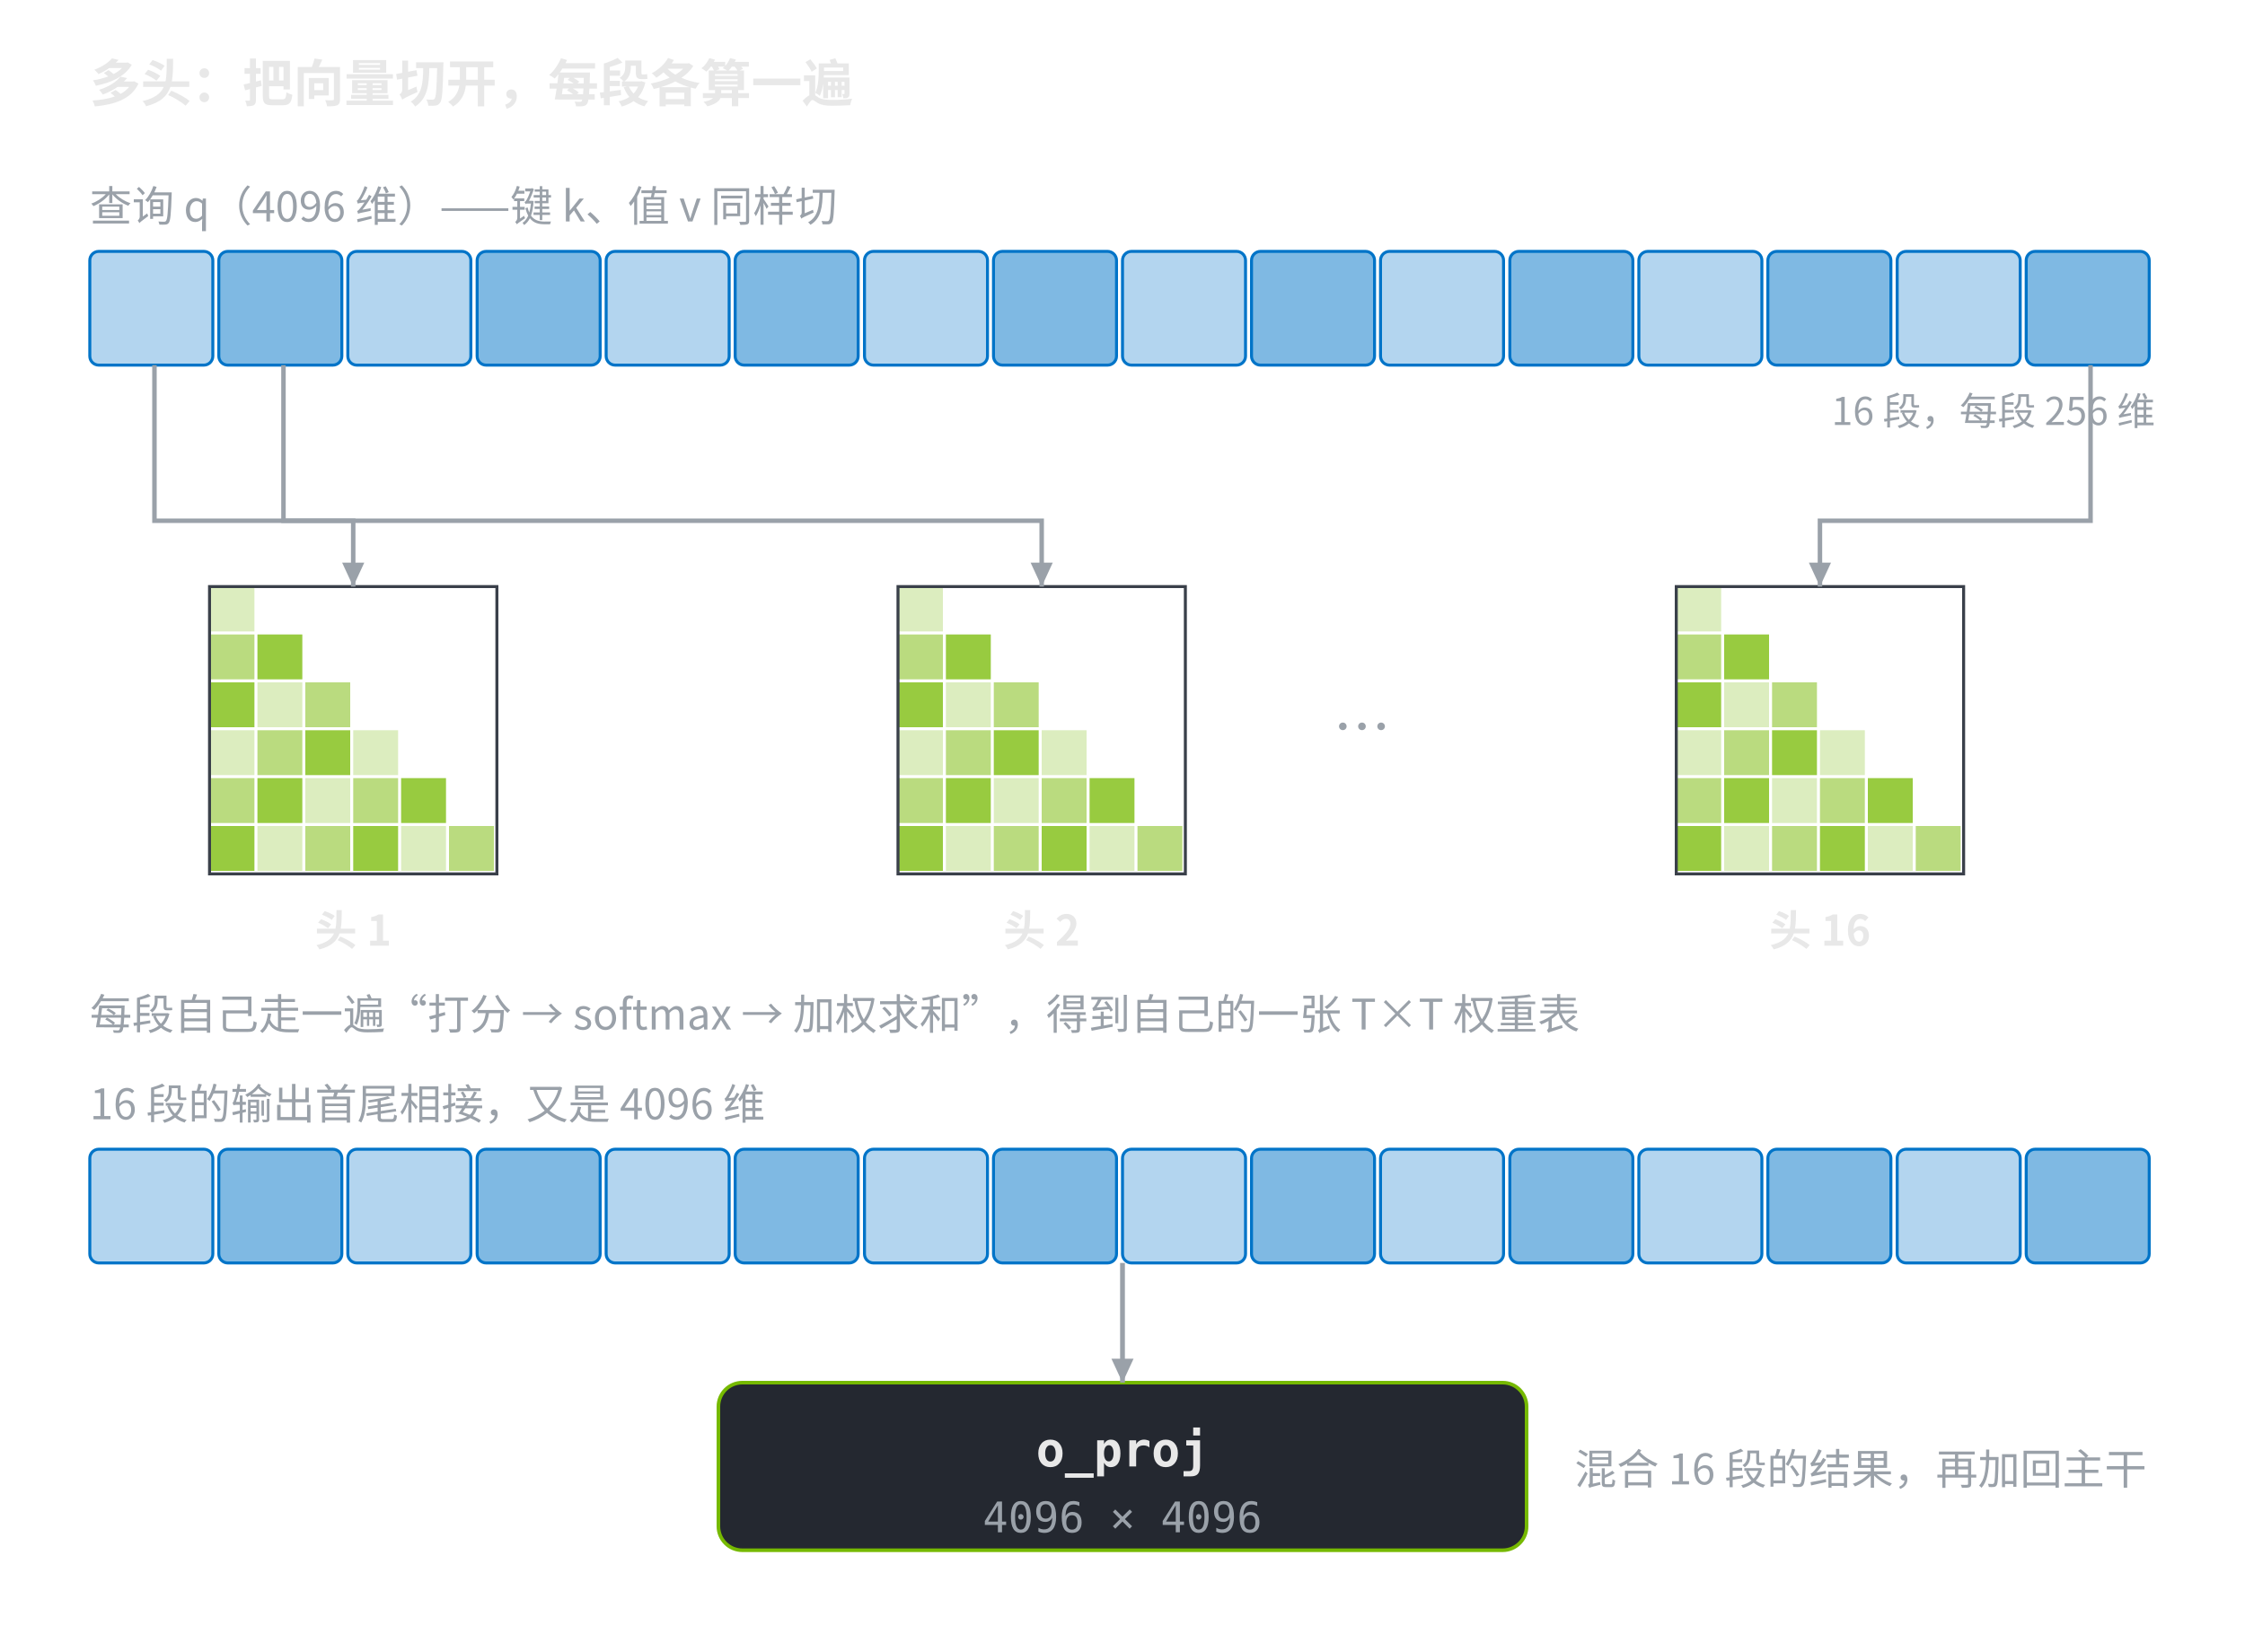
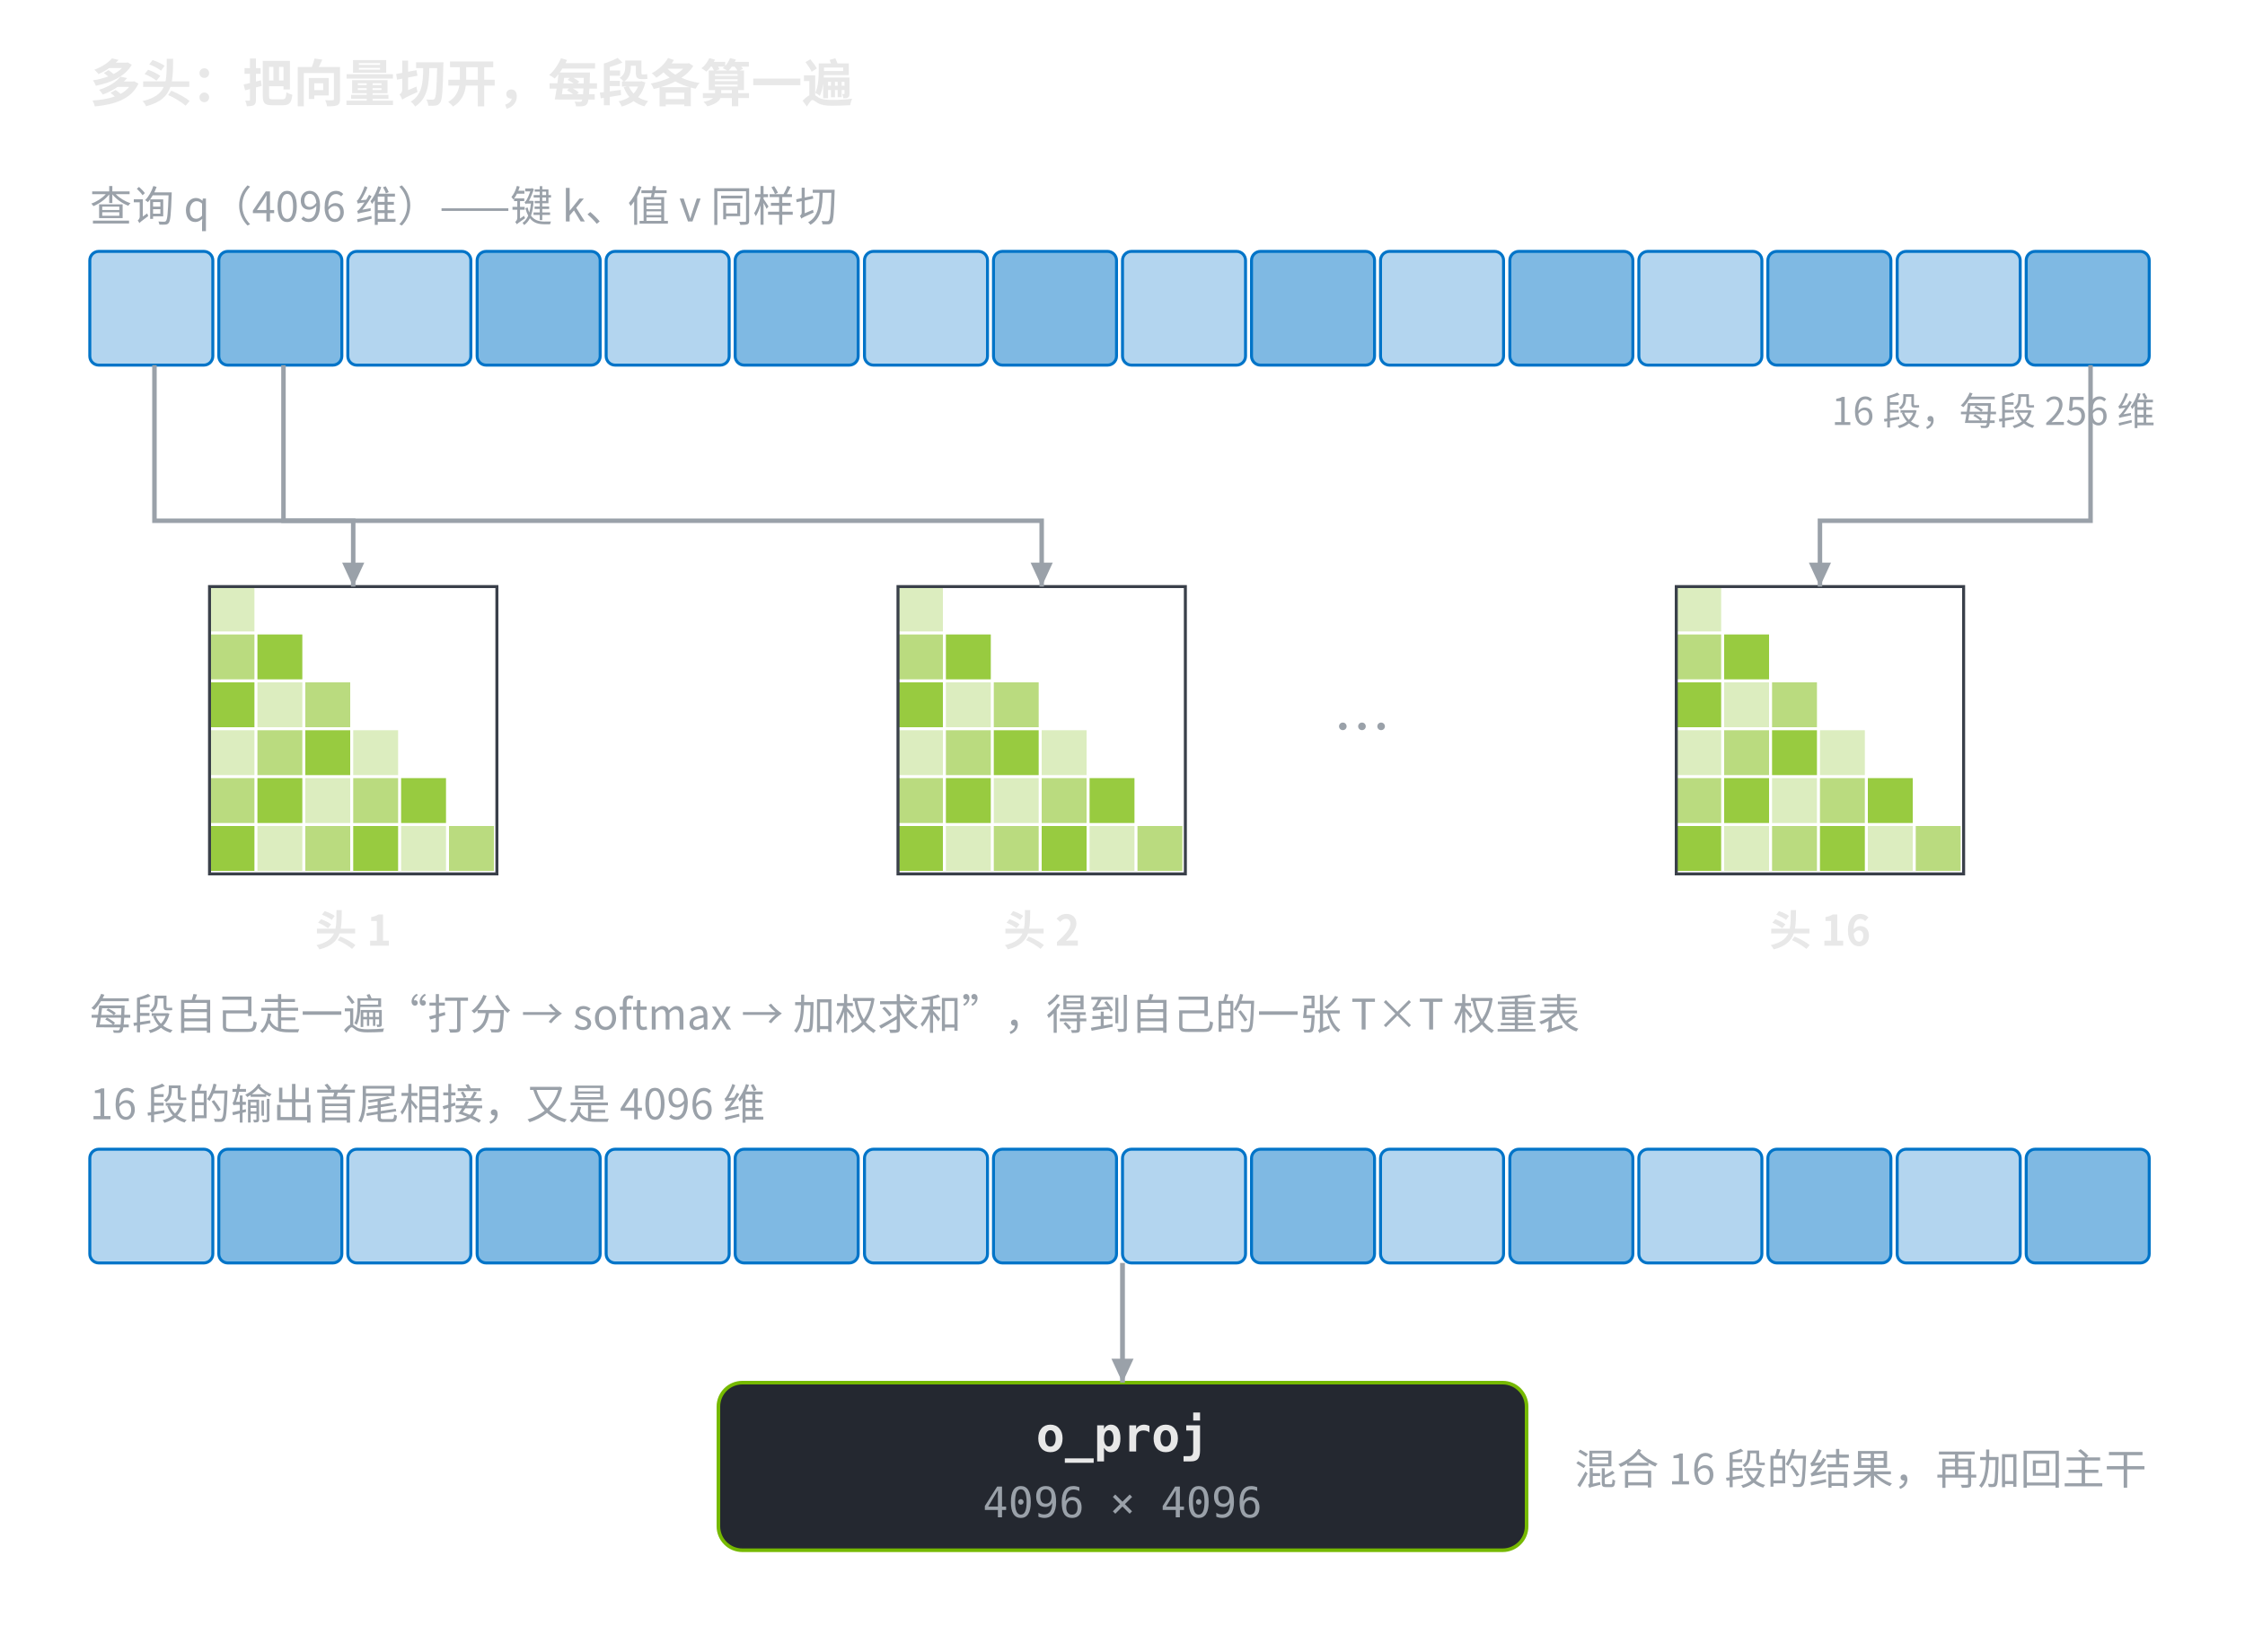
<svg xmlns="http://www.w3.org/2000/svg" viewBox="0 0 750 552" width="750" height="552" role="img" aria-label="多头注意力：4096 维切成 16 段各 256 维，每段各算一张 T×T 权重表，输出拼回 4096 维后过 o_proj">
  <style>.t2t-m{font-family:"JetBrains Mono Variable","JetBrains Mono","SF Mono",Menlo,Consolas,monospace}.t2t-s{font-family:"Noto Sans CJK SC","Noto Sans SC Variable","Noto Sans SC","Source Han Sans SC","PingFang SC","Microsoft YaHei",system-ui,sans-serif}</style>
  <defs>
    <marker id="qa" markerUnits="userSpaceOnUse" markerWidth="9" markerHeight="9" refX="8" refY="4.5" orient="auto">
      <path d="M0 0.8 8 4.5 0 8.2z" fill="#9AA1A9" />
    </marker>
  </defs>
  <text x="30" y="34" class="t2t-s" font-size="17.0" fill="#E8E8E8" text-anchor="start" font-weight="700">多头：把向量切开，每段各算一遍</text>
  <text x="30" y="74" class="t2t-s" font-size="14.1" fill="#9AA1A9" text-anchor="start" font-weight="400">查询 q（4096 维）——键 k、值 v 同样切</text>
  <rect x="30.0" y="84" width="41.1" height="38" rx="3" fill="#0074C8" fill-opacity="0.3" stroke="#0074C8" stroke-width="1" />
  <rect x="73.1" y="84" width="41.1" height="38" rx="3" fill="#0074C8" fill-opacity="0.5" stroke="#0074C8" stroke-width="1" />
  <rect x="116.2" y="84" width="41.1" height="38" rx="3" fill="#0074C8" fill-opacity="0.3" stroke="#0074C8" stroke-width="1" />
  <rect x="159.4" y="84" width="41.1" height="38" rx="3" fill="#0074C8" fill-opacity="0.5" stroke="#0074C8" stroke-width="1" />
  <rect x="202.5" y="84" width="41.1" height="38" rx="3" fill="#0074C8" fill-opacity="0.3" stroke="#0074C8" stroke-width="1" />
  <rect x="245.6" y="84" width="41.1" height="38" rx="3" fill="#0074C8" fill-opacity="0.5" stroke="#0074C8" stroke-width="1" />
  <rect x="288.8" y="84" width="41.1" height="38" rx="3" fill="#0074C8" fill-opacity="0.3" stroke="#0074C8" stroke-width="1" />
  <rect x="331.9" y="84" width="41.1" height="38" rx="3" fill="#0074C8" fill-opacity="0.5" stroke="#0074C8" stroke-width="1" />
  <rect x="375.0" y="84" width="41.1" height="38" rx="3" fill="#0074C8" fill-opacity="0.3" stroke="#0074C8" stroke-width="1" />
  <rect x="418.1" y="84" width="41.1" height="38" rx="3" fill="#0074C8" fill-opacity="0.5" stroke="#0074C8" stroke-width="1" />
  <rect x="461.2" y="84" width="41.1" height="38" rx="3" fill="#0074C8" fill-opacity="0.3" stroke="#0074C8" stroke-width="1" />
  <rect x="504.4" y="84" width="41.1" height="38" rx="3" fill="#0074C8" fill-opacity="0.5" stroke="#0074C8" stroke-width="1" />
  <rect x="547.5" y="84" width="41.1" height="38" rx="3" fill="#0074C8" fill-opacity="0.3" stroke="#0074C8" stroke-width="1" />
  <rect x="590.6" y="84" width="41.1" height="38" rx="3" fill="#0074C8" fill-opacity="0.5" stroke="#0074C8" stroke-width="1" />
  <rect x="633.8" y="84" width="41.1" height="38" rx="3" fill="#0074C8" fill-opacity="0.3" stroke="#0074C8" stroke-width="1" />
  <rect x="676.9" y="84" width="41.1" height="38" rx="3" fill="#0074C8" fill-opacity="0.5" stroke="#0074C8" stroke-width="1" />
  <text x="720" y="142" class="t2t-s" font-size="12.8" fill="#9AA1A9" text-anchor="end" font-weight="400">16 段，每段 256 维</text>
  <rect x="70.0" y="196.0" width="15.0" height="15.0" fill="#76B900" fill-opacity="0.25" />
  <rect x="70.0" y="212.0" width="15.0" height="15.0" fill="#76B900" fill-opacity="0.50" />
  <rect x="86.0" y="212.0" width="15.0" height="15.0" fill="#76B900" fill-opacity="0.75" />
  <rect x="70.0" y="228.0" width="15.0" height="15.0" fill="#76B900" fill-opacity="0.75" />
  <rect x="86.0" y="228.0" width="15.0" height="15.0" fill="#76B900" fill-opacity="0.25" />
  <rect x="102.0" y="228.0" width="15.0" height="15.0" fill="#76B900" fill-opacity="0.50" />
  <rect x="70.0" y="244.0" width="15.0" height="15.0" fill="#76B900" fill-opacity="0.25" />
  <rect x="86.0" y="244.0" width="15.0" height="15.0" fill="#76B900" fill-opacity="0.50" />
  <rect x="102.0" y="244.0" width="15.0" height="15.0" fill="#76B900" fill-opacity="0.75" />
  <rect x="118.0" y="244.0" width="15.0" height="15.0" fill="#76B900" fill-opacity="0.25" />
  <rect x="70.0" y="260.0" width="15.0" height="15.0" fill="#76B900" fill-opacity="0.50" />
  <rect x="86.0" y="260.0" width="15.0" height="15.0" fill="#76B900" fill-opacity="0.75" />
  <rect x="102.0" y="260.0" width="15.0" height="15.0" fill="#76B900" fill-opacity="0.25" />
  <rect x="118.0" y="260.0" width="15.0" height="15.0" fill="#76B900" fill-opacity="0.50" />
  <rect x="134.0" y="260.0" width="15.0" height="15.0" fill="#76B900" fill-opacity="0.75" />
  <rect x="70.0" y="276.0" width="15.0" height="15.0" fill="#76B900" fill-opacity="0.75" />
  <rect x="86.0" y="276.0" width="15.0" height="15.0" fill="#76B900" fill-opacity="0.25" />
  <rect x="102.0" y="276.0" width="15.0" height="15.0" fill="#76B900" fill-opacity="0.50" />
  <rect x="118.0" y="276.0" width="15.0" height="15.0" fill="#76B900" fill-opacity="0.75" />
  <rect x="134.0" y="276.0" width="15.0" height="15.0" fill="#76B900" fill-opacity="0.25" />
  <rect x="150.0" y="276.0" width="15.0" height="15.0" fill="#76B900" fill-opacity="0.50" />
  <rect x="70" y="196" width="96" height="96" fill="none" stroke="#3A404A" stroke-width="1" />
  <text x="118.0" y="316" class="t2t-s" font-size="14.1" fill="#E8E8E8" text-anchor="middle" font-weight="700">头 1</text>
  <path d="M51.6 122V174H118.0V196" fill="none" stroke="#9AA1A9" stroke-width="1.5" marker-end="url(#qa)" />
  <rect x="300.0" y="196.0" width="15.0" height="15.0" fill="#76B900" fill-opacity="0.25" />
  <rect x="300.0" y="212.0" width="15.0" height="15.0" fill="#76B900" fill-opacity="0.50" />
  <rect x="316.0" y="212.0" width="15.0" height="15.0" fill="#76B900" fill-opacity="0.75" />
  <rect x="300.0" y="228.0" width="15.0" height="15.0" fill="#76B900" fill-opacity="0.75" />
  <rect x="316.0" y="228.0" width="15.0" height="15.0" fill="#76B900" fill-opacity="0.25" />
  <rect x="332.0" y="228.0" width="15.0" height="15.0" fill="#76B900" fill-opacity="0.50" />
  <rect x="300.0" y="244.0" width="15.0" height="15.0" fill="#76B900" fill-opacity="0.25" />
  <rect x="316.0" y="244.0" width="15.0" height="15.0" fill="#76B900" fill-opacity="0.50" />
  <rect x="332.0" y="244.0" width="15.0" height="15.0" fill="#76B900" fill-opacity="0.75" />
  <rect x="348.0" y="244.0" width="15.0" height="15.0" fill="#76B900" fill-opacity="0.25" />
  <rect x="300.0" y="260.0" width="15.0" height="15.0" fill="#76B900" fill-opacity="0.50" />
  <rect x="316.0" y="260.0" width="15.0" height="15.0" fill="#76B900" fill-opacity="0.75" />
  <rect x="332.0" y="260.0" width="15.0" height="15.0" fill="#76B900" fill-opacity="0.25" />
  <rect x="348.0" y="260.0" width="15.0" height="15.0" fill="#76B900" fill-opacity="0.50" />
  <rect x="364.0" y="260.0" width="15.0" height="15.0" fill="#76B900" fill-opacity="0.75" />
  <rect x="300.0" y="276.0" width="15.0" height="15.0" fill="#76B900" fill-opacity="0.75" />
  <rect x="316.0" y="276.0" width="15.0" height="15.0" fill="#76B900" fill-opacity="0.25" />
  <rect x="332.0" y="276.0" width="15.0" height="15.0" fill="#76B900" fill-opacity="0.50" />
  <rect x="348.0" y="276.0" width="15.0" height="15.0" fill="#76B900" fill-opacity="0.75" />
  <rect x="364.0" y="276.0" width="15.0" height="15.0" fill="#76B900" fill-opacity="0.25" />
  <rect x="380.0" y="276.0" width="15.0" height="15.0" fill="#76B900" fill-opacity="0.50" />
  <rect x="300" y="196" width="96" height="96" fill="none" stroke="#3A404A" stroke-width="1" />
  <text x="348.0" y="316" class="t2t-s" font-size="14.1" fill="#E8E8E8" text-anchor="middle" font-weight="700">头 2</text>
  <path d="M94.7 122V174H348.0V196" fill="none" stroke="#9AA1A9" stroke-width="1.5" marker-end="url(#qa)" />
  <rect x="560.0" y="196.0" width="15.0" height="15.0" fill="#76B900" fill-opacity="0.25" />
  <rect x="560.0" y="212.0" width="15.0" height="15.0" fill="#76B900" fill-opacity="0.50" />
  <rect x="576.0" y="212.0" width="15.0" height="15.0" fill="#76B900" fill-opacity="0.75" />
  <rect x="560.0" y="228.0" width="15.0" height="15.0" fill="#76B900" fill-opacity="0.75" />
  <rect x="576.0" y="228.0" width="15.0" height="15.0" fill="#76B900" fill-opacity="0.25" />
  <rect x="592.0" y="228.0" width="15.0" height="15.0" fill="#76B900" fill-opacity="0.50" />
  <rect x="560.0" y="244.0" width="15.0" height="15.0" fill="#76B900" fill-opacity="0.25" />
  <rect x="576.0" y="244.0" width="15.0" height="15.0" fill="#76B900" fill-opacity="0.50" />
  <rect x="592.0" y="244.0" width="15.0" height="15.0" fill="#76B900" fill-opacity="0.75" />
  <rect x="608.0" y="244.0" width="15.0" height="15.0" fill="#76B900" fill-opacity="0.25" />
  <rect x="560.0" y="260.0" width="15.0" height="15.0" fill="#76B900" fill-opacity="0.50" />
  <rect x="576.0" y="260.0" width="15.0" height="15.0" fill="#76B900" fill-opacity="0.75" />
  <rect x="592.0" y="260.0" width="15.0" height="15.0" fill="#76B900" fill-opacity="0.25" />
  <rect x="608.0" y="260.0" width="15.0" height="15.0" fill="#76B900" fill-opacity="0.50" />
  <rect x="624.0" y="260.0" width="15.0" height="15.0" fill="#76B900" fill-opacity="0.75" />
  <rect x="560.0" y="276.0" width="15.0" height="15.0" fill="#76B900" fill-opacity="0.75" />
  <rect x="576.0" y="276.0" width="15.0" height="15.0" fill="#76B900" fill-opacity="0.25" />
  <rect x="592.0" y="276.0" width="15.0" height="15.0" fill="#76B900" fill-opacity="0.50" />
  <rect x="608.0" y="276.0" width="15.0" height="15.0" fill="#76B900" fill-opacity="0.75" />
  <rect x="624.0" y="276.0" width="15.0" height="15.0" fill="#76B900" fill-opacity="0.25" />
  <rect x="640.0" y="276.0" width="15.0" height="15.0" fill="#76B900" fill-opacity="0.50" />
  <rect x="560" y="196" width="96" height="96" fill="none" stroke="#3A404A" stroke-width="1" />
  <text x="608.0" y="316" class="t2t-s" font-size="14.1" fill="#E8E8E8" text-anchor="middle" font-weight="700">头 16</text>
  <path d="M698.4 122V174H608.0V196" fill="none" stroke="#9AA1A9" stroke-width="1.5" marker-end="url(#qa)" />
  <text x="455" y="250.0" class="t2t-s" font-size="19.2" fill="#9AA1A9" text-anchor="middle" font-weight="400">…</text>
  <text x="30" y="344" class="t2t-s" font-size="14.1" fill="#9AA1A9" text-anchor="start" font-weight="400">每段自己走一遍“打分 → softmax → 加权求和”，得到自己的一张 T×T 权重表</text>
  <text x="30" y="374" class="t2t-s" font-size="14.1" fill="#9AA1A9" text-anchor="start" font-weight="400">16 段的输出首尾相接，又是 4096 维</text>
  <rect x="30.0" y="384" width="41.1" height="38" rx="3" fill="#0074C8" fill-opacity="0.3" stroke="#0074C8" stroke-width="1" />
  <rect x="73.1" y="384" width="41.1" height="38" rx="3" fill="#0074C8" fill-opacity="0.5" stroke="#0074C8" stroke-width="1" />
  <rect x="116.2" y="384" width="41.1" height="38" rx="3" fill="#0074C8" fill-opacity="0.3" stroke="#0074C8" stroke-width="1" />
  <rect x="159.4" y="384" width="41.1" height="38" rx="3" fill="#0074C8" fill-opacity="0.5" stroke="#0074C8" stroke-width="1" />
  <rect x="202.5" y="384" width="41.1" height="38" rx="3" fill="#0074C8" fill-opacity="0.3" stroke="#0074C8" stroke-width="1" />
  <rect x="245.6" y="384" width="41.1" height="38" rx="3" fill="#0074C8" fill-opacity="0.5" stroke="#0074C8" stroke-width="1" />
  <rect x="288.8" y="384" width="41.1" height="38" rx="3" fill="#0074C8" fill-opacity="0.3" stroke="#0074C8" stroke-width="1" />
  <rect x="331.9" y="384" width="41.1" height="38" rx="3" fill="#0074C8" fill-opacity="0.5" stroke="#0074C8" stroke-width="1" />
  <rect x="375.0" y="384" width="41.1" height="38" rx="3" fill="#0074C8" fill-opacity="0.3" stroke="#0074C8" stroke-width="1" />
  <rect x="418.1" y="384" width="41.1" height="38" rx="3" fill="#0074C8" fill-opacity="0.5" stroke="#0074C8" stroke-width="1" />
  <rect x="461.2" y="384" width="41.1" height="38" rx="3" fill="#0074C8" fill-opacity="0.3" stroke="#0074C8" stroke-width="1" />
  <rect x="504.4" y="384" width="41.1" height="38" rx="3" fill="#0074C8" fill-opacity="0.5" stroke="#0074C8" stroke-width="1" />
  <rect x="547.5" y="384" width="41.1" height="38" rx="3" fill="#0074C8" fill-opacity="0.3" stroke="#0074C8" stroke-width="1" />
  <rect x="590.6" y="384" width="41.1" height="38" rx="3" fill="#0074C8" fill-opacity="0.5" stroke="#0074C8" stroke-width="1" />
  <rect x="633.8" y="384" width="41.1" height="38" rx="3" fill="#0074C8" fill-opacity="0.3" stroke="#0074C8" stroke-width="1" />
  <rect x="676.9" y="384" width="41.1" height="38" rx="3" fill="#0074C8" fill-opacity="0.5" stroke="#0074C8" stroke-width="1" />
  <text x="720" y="442" class="t2t-s" font-size="12.8" fill="#9AA1A9" text-anchor="end" font-weight="400" />
  <rect x="240" y="462" width="270" height="56" rx="8" fill="#242830" stroke="#76B900" stroke-width="1.2" />
-   <text x="375.0" y="490" class="t2t-m" font-size="16.0" fill="#E8E8E8" text-anchor="middle" font-weight="600">o_proj</text>
-   <text x="375.0" y="512" class="t2t-m" font-size="14.1" fill="#9AA1A9" text-anchor="middle" font-weight="400">4096 × 4096</text>
+   <text x="375.0" y="485.0" class="t2t-m" font-size="16.0" fill="#E8E8E8" text-anchor="middle" font-weight="600">o_proj</text>
+   <text x="375.0" y="507.0" class="t2t-m" font-size="14.1" fill="#9AA1A9" text-anchor="middle" font-weight="400">4096 × 4096</text>
  <path d="M375.0 422V462" stroke="#9AA1A9" stroke-width="1.6" marker-end="url(#qa)" />
  <text x="526" y="496.0" class="t2t-s" font-size="14.1" fill="#9AA1A9" text-anchor="start" font-weight="400">混合 16 段的结果，再加回主干</text>
</svg>
